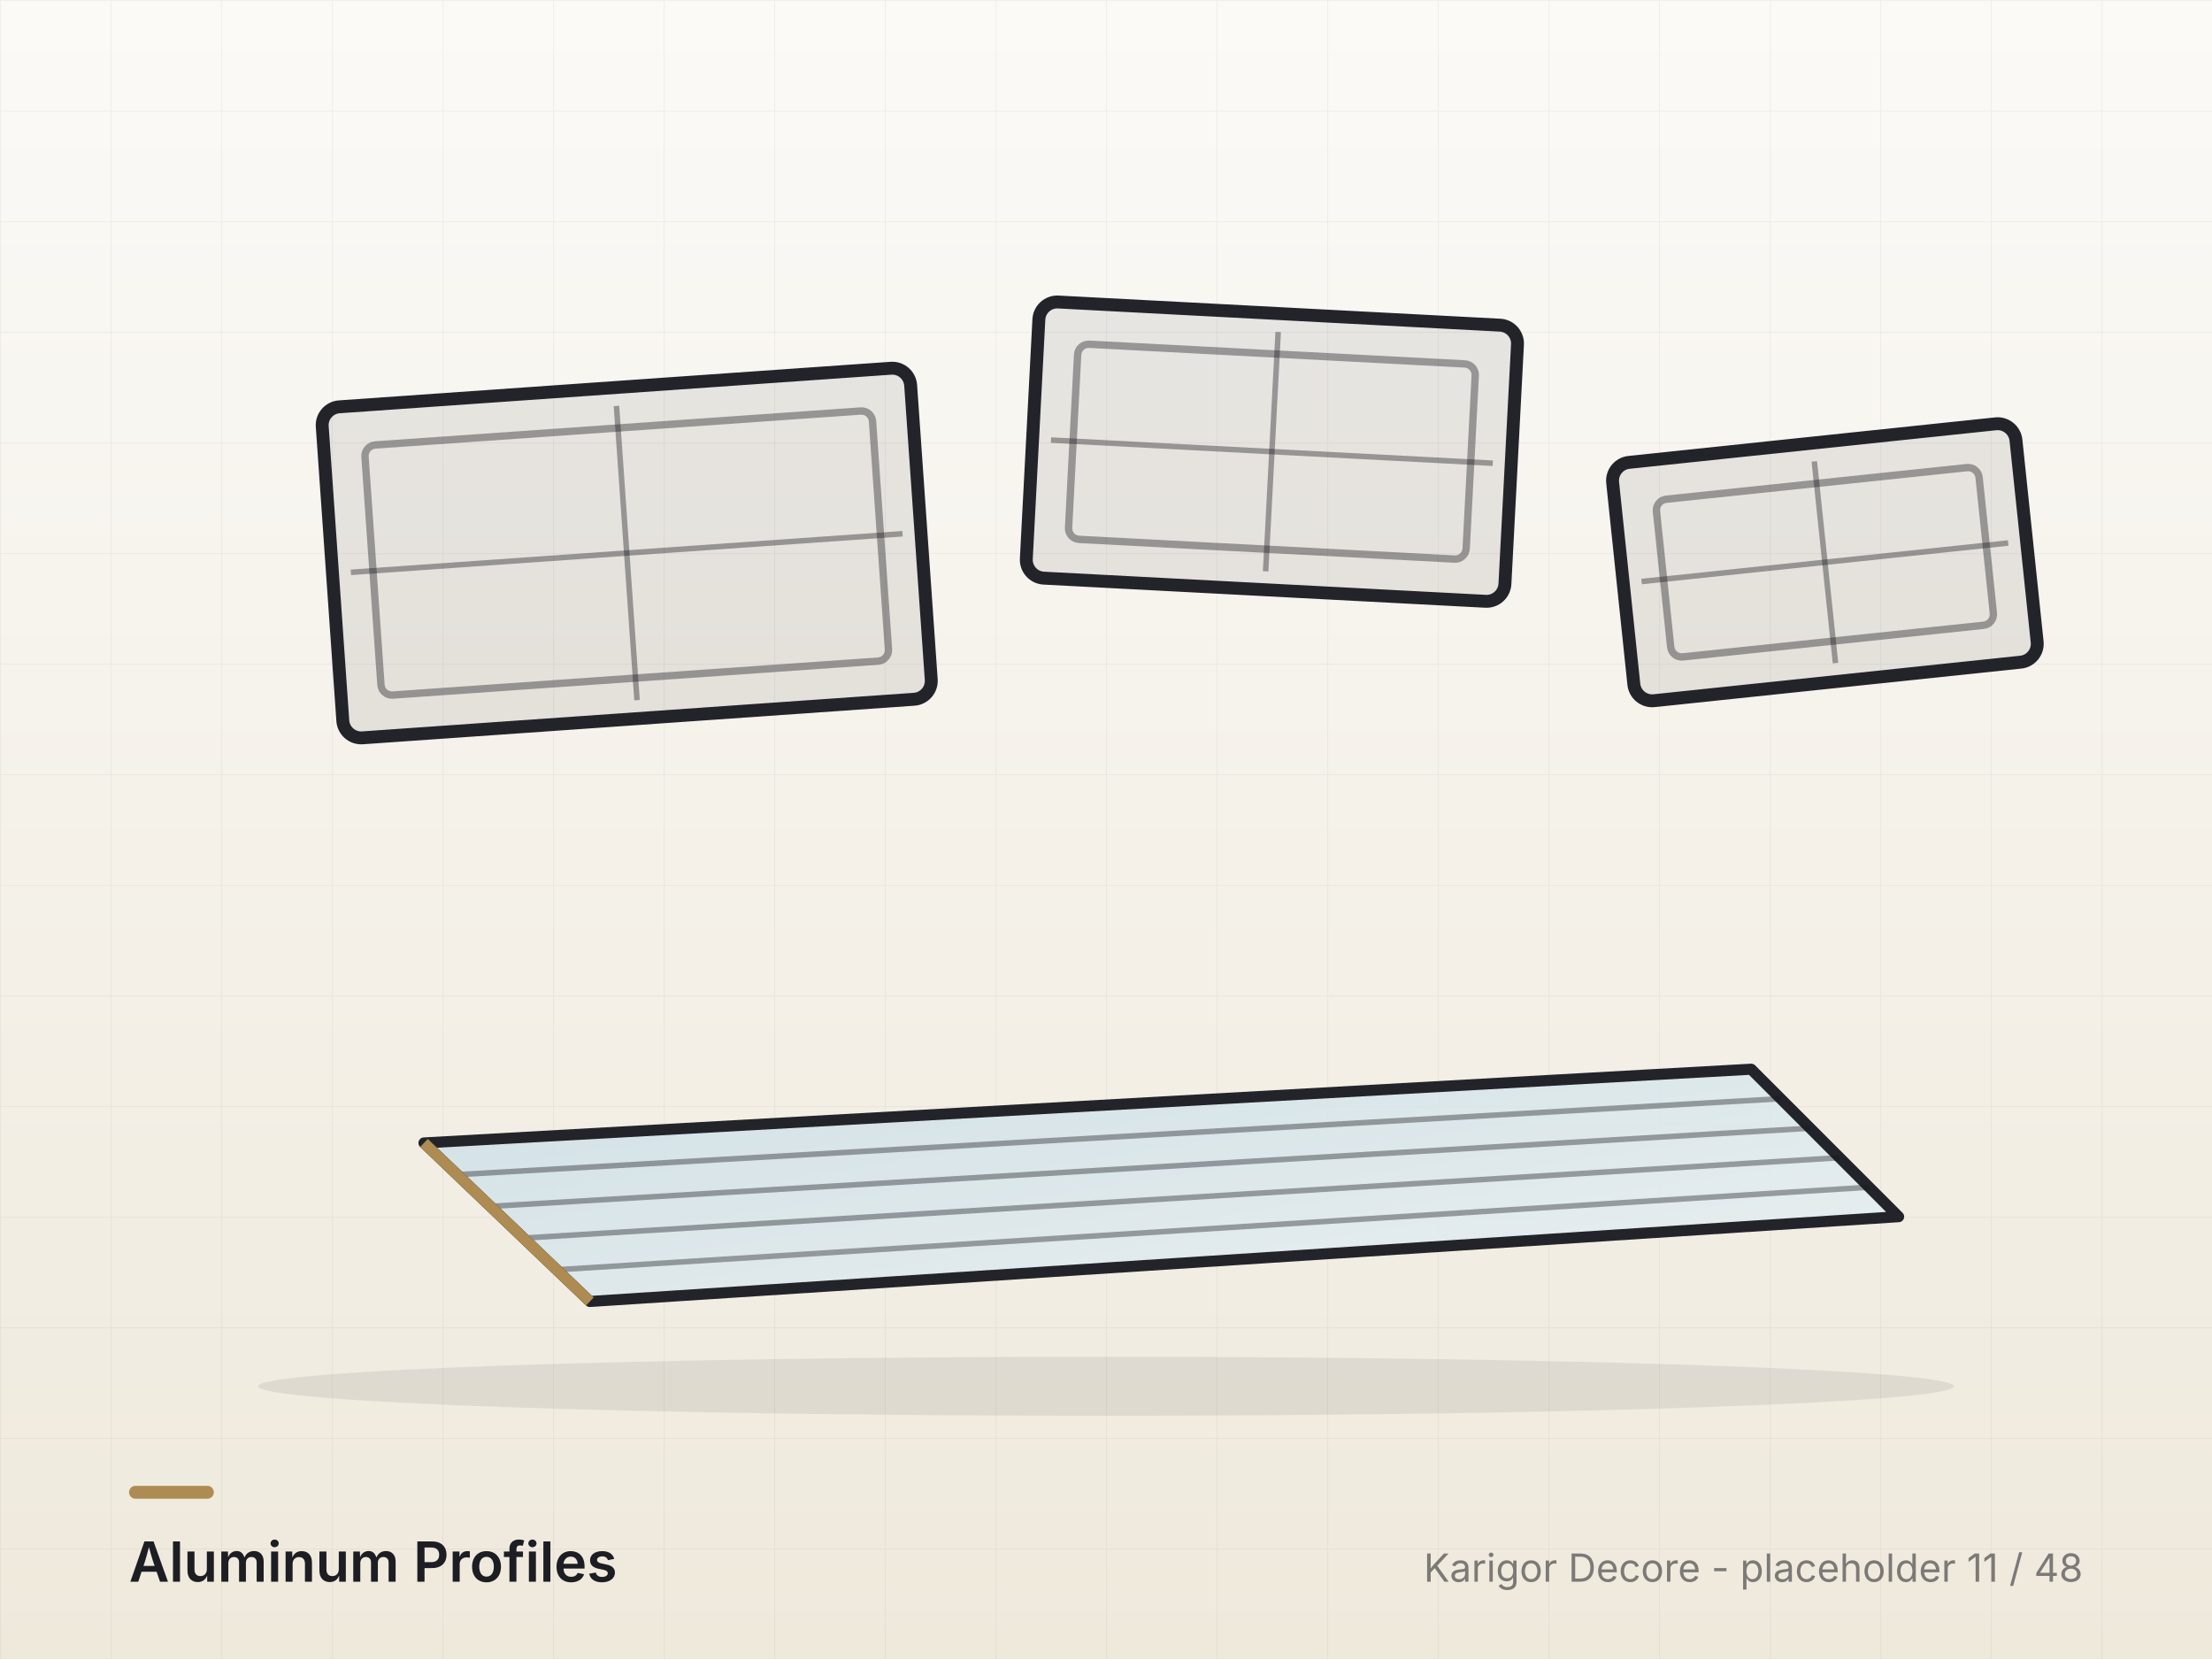
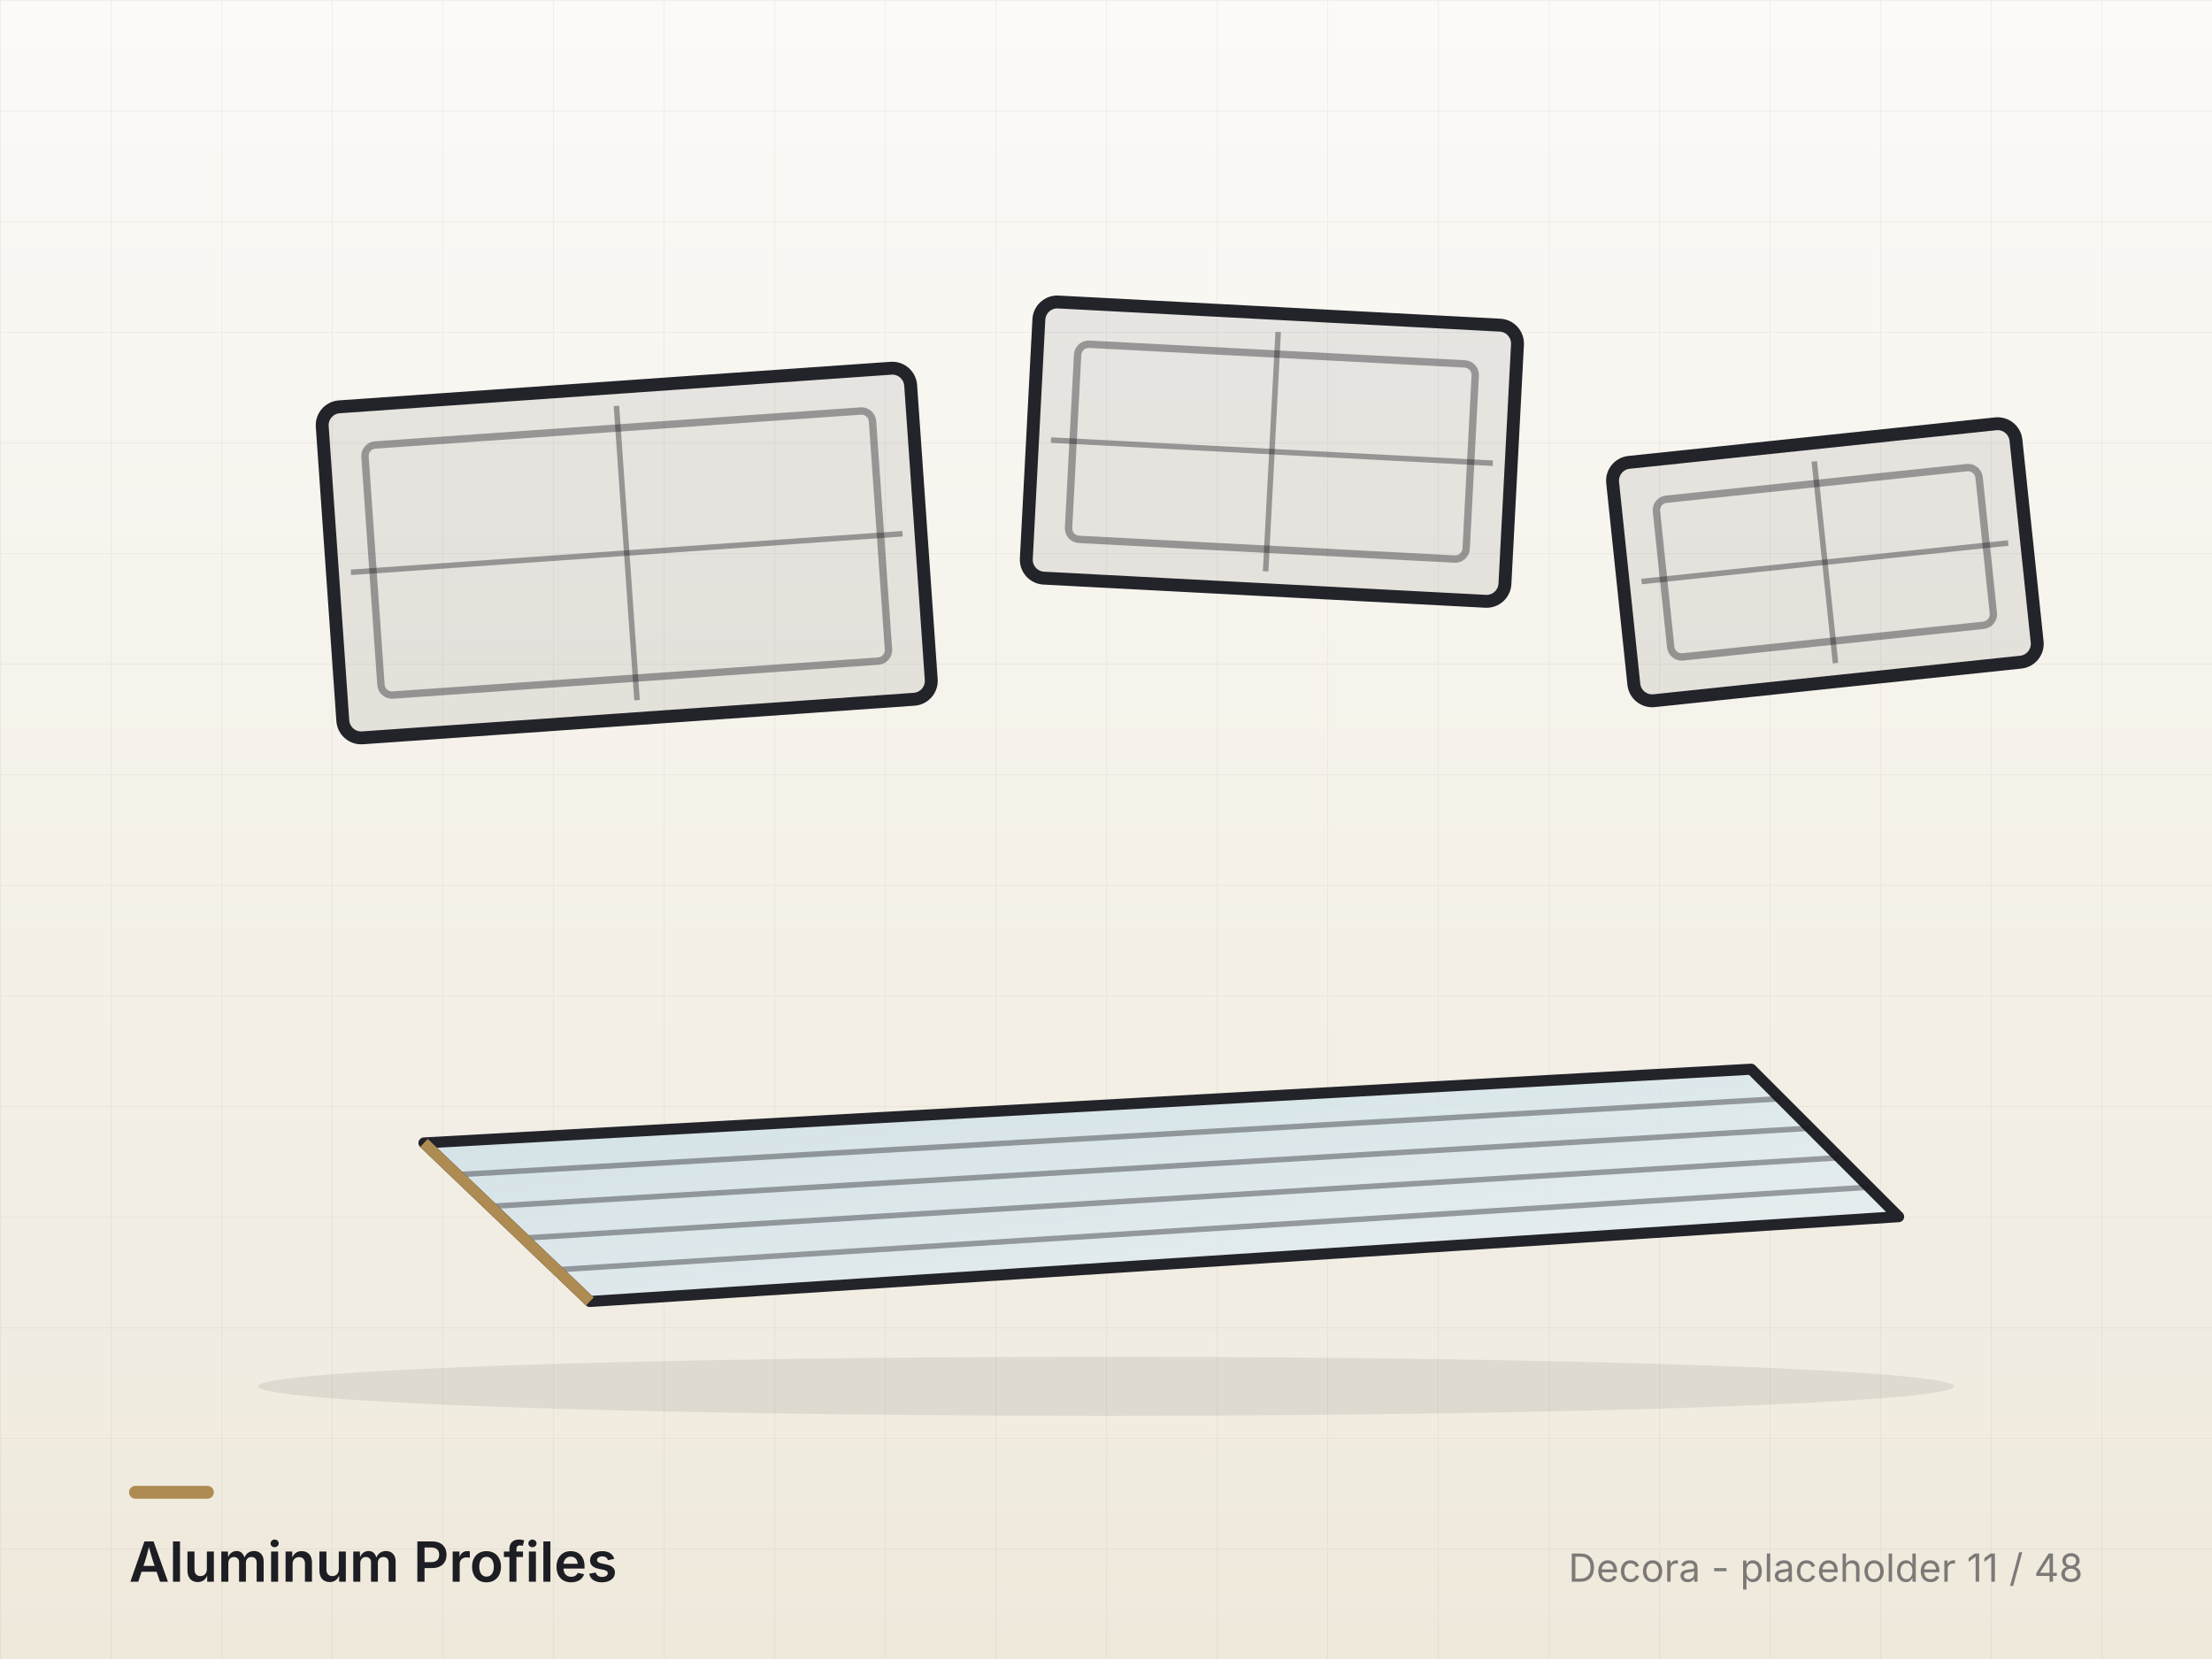
- <svg xmlns="http://www.w3.org/2000/svg" viewBox="0 0 1200 900" width="1200" height="900" role="img" aria-label="Aluminum Profiles - Karigor Decore placeholder image">
+ <svg xmlns="http://www.w3.org/2000/svg" viewBox="0 0 1200 900" width="1200" height="900" role="img" aria-label="Aluminum Profiles - Decora placeholder image">
  <defs>
    <linearGradient id="bg" x1="0" y1="0" x2="0" y2="1">
      <stop offset="0" stop-color="#fbfaf7" />
      <stop offset="1" stop-color="#efe9dc" />
    </linearGradient>
    <linearGradient id="glassGrad" x1="0" y1="0" x2="1" y2="1">
      <stop offset="0" stop-color="rgba(203,222,229,0.85)" />
      <stop offset="1" stop-color="rgba(233,241,244,0.85)" />
    </linearGradient>
    <pattern id="grid" width="60" height="60" patternUnits="userSpaceOnUse">
      <path d="M60 0H0V60" fill="none" stroke="rgba(22,23,27,0.05)" stroke-width="1" />
    </pattern>
  </defs>
  <rect width="1200" height="900" fill="url(#bg)" />
  <rect width="1200" height="900" fill="url(#grid)" />
  <ellipse cx="600" cy="752" rx="460" ry="16" fill="rgba(22,23,27,0.08)" />
  <g transform="rotate(-4 340 300)">
    <rect x="180" y="210" width="320" height="180" rx="10" fill="rgba(22,23,27,0.08)" stroke="#23242a" stroke-width="7" />
    <rect x="202" y="232" width="276" height="136" rx="6" fill="none" stroke="rgba(22,23,27,0.38)" stroke-width="4" />
    <line x1="340" y1="220" x2="340" y2="380" stroke="rgba(22,23,27,0.38)" stroke-width="3" />
    <line x1="190" y1="300" x2="490" y2="300" stroke="rgba(22,23,27,0.38)" stroke-width="3" />
  </g>
  <g transform="rotate(3 690 245)">
    <rect x="560" y="170" width="260" height="150" rx="10" fill="rgba(22,23,27,0.08)" stroke="#23242a" stroke-width="7" />
    <rect x="582" y="192" width="216" height="106" rx="6" fill="none" stroke="rgba(22,23,27,0.38)" stroke-width="4" />
    <line x1="690" y1="180" x2="690" y2="310" stroke="rgba(22,23,27,0.38)" stroke-width="3" />
    <line x1="570" y1="245" x2="810" y2="245" stroke="rgba(22,23,27,0.38)" stroke-width="3" />
  </g>
  <g transform="rotate(-6 990 305)">
    <rect x="880" y="240" width="220" height="130" rx="10" fill="rgba(22,23,27,0.08)" stroke="#23242a" stroke-width="7" />
    <rect x="902" y="262" width="176" height="86" rx="6" fill="none" stroke="rgba(22,23,27,0.38)" stroke-width="4" />
    <line x1="990" y1="250" x2="990" y2="360" stroke="rgba(22,23,27,0.38)" stroke-width="3" />
    <line x1="890" y1="305" x2="1090" y2="305" stroke="rgba(22,23,27,0.38)" stroke-width="3" />
  </g>
  <polygon points="230,620 950,580 1030,660 320,706" fill="url(#glassGrad)" stroke="#23242a" stroke-width="6" stroke-linejoin="round" />
  <line x1="248" y1="637.2" x2="966" y2="596" stroke="rgba(22,23,27,0.38)" stroke-width="3" />
  <line x1="266" y1="654.4" x2="982" y2="612" stroke="rgba(22,23,27,0.38)" stroke-width="3" />
  <line x1="284" y1="671.6" x2="998" y2="628" stroke="rgba(22,23,27,0.38)" stroke-width="3" />
  <line x1="302" y1="688.8" x2="1014" y2="644" stroke="rgba(22,23,27,0.38)" stroke-width="3" />
  <line x1="230" y1="620" x2="320" y2="706" stroke="#ad8b52" stroke-width="6" />
  <g font-family="'Sora','Inter',system-ui,sans-serif">
    <rect x="70" y="806" width="46" height="7" rx="3.5" fill="#ad8b52" />
    <text x="70" y="858" font-size="30" font-weight="600" fill="#1d1e23">Aluminum Profiles</text>
-     <text x="1130" y="858" font-size="21" fill="rgba(29,30,35,0.55)" text-anchor="end">Karigor Decore - placeholder 11 / 48</text>
+     <text x="1130" y="858" font-size="21" fill="rgba(29,30,35,0.55)" text-anchor="end">Decora - placeholder 11 / 48</text>
  </g>
</svg>
